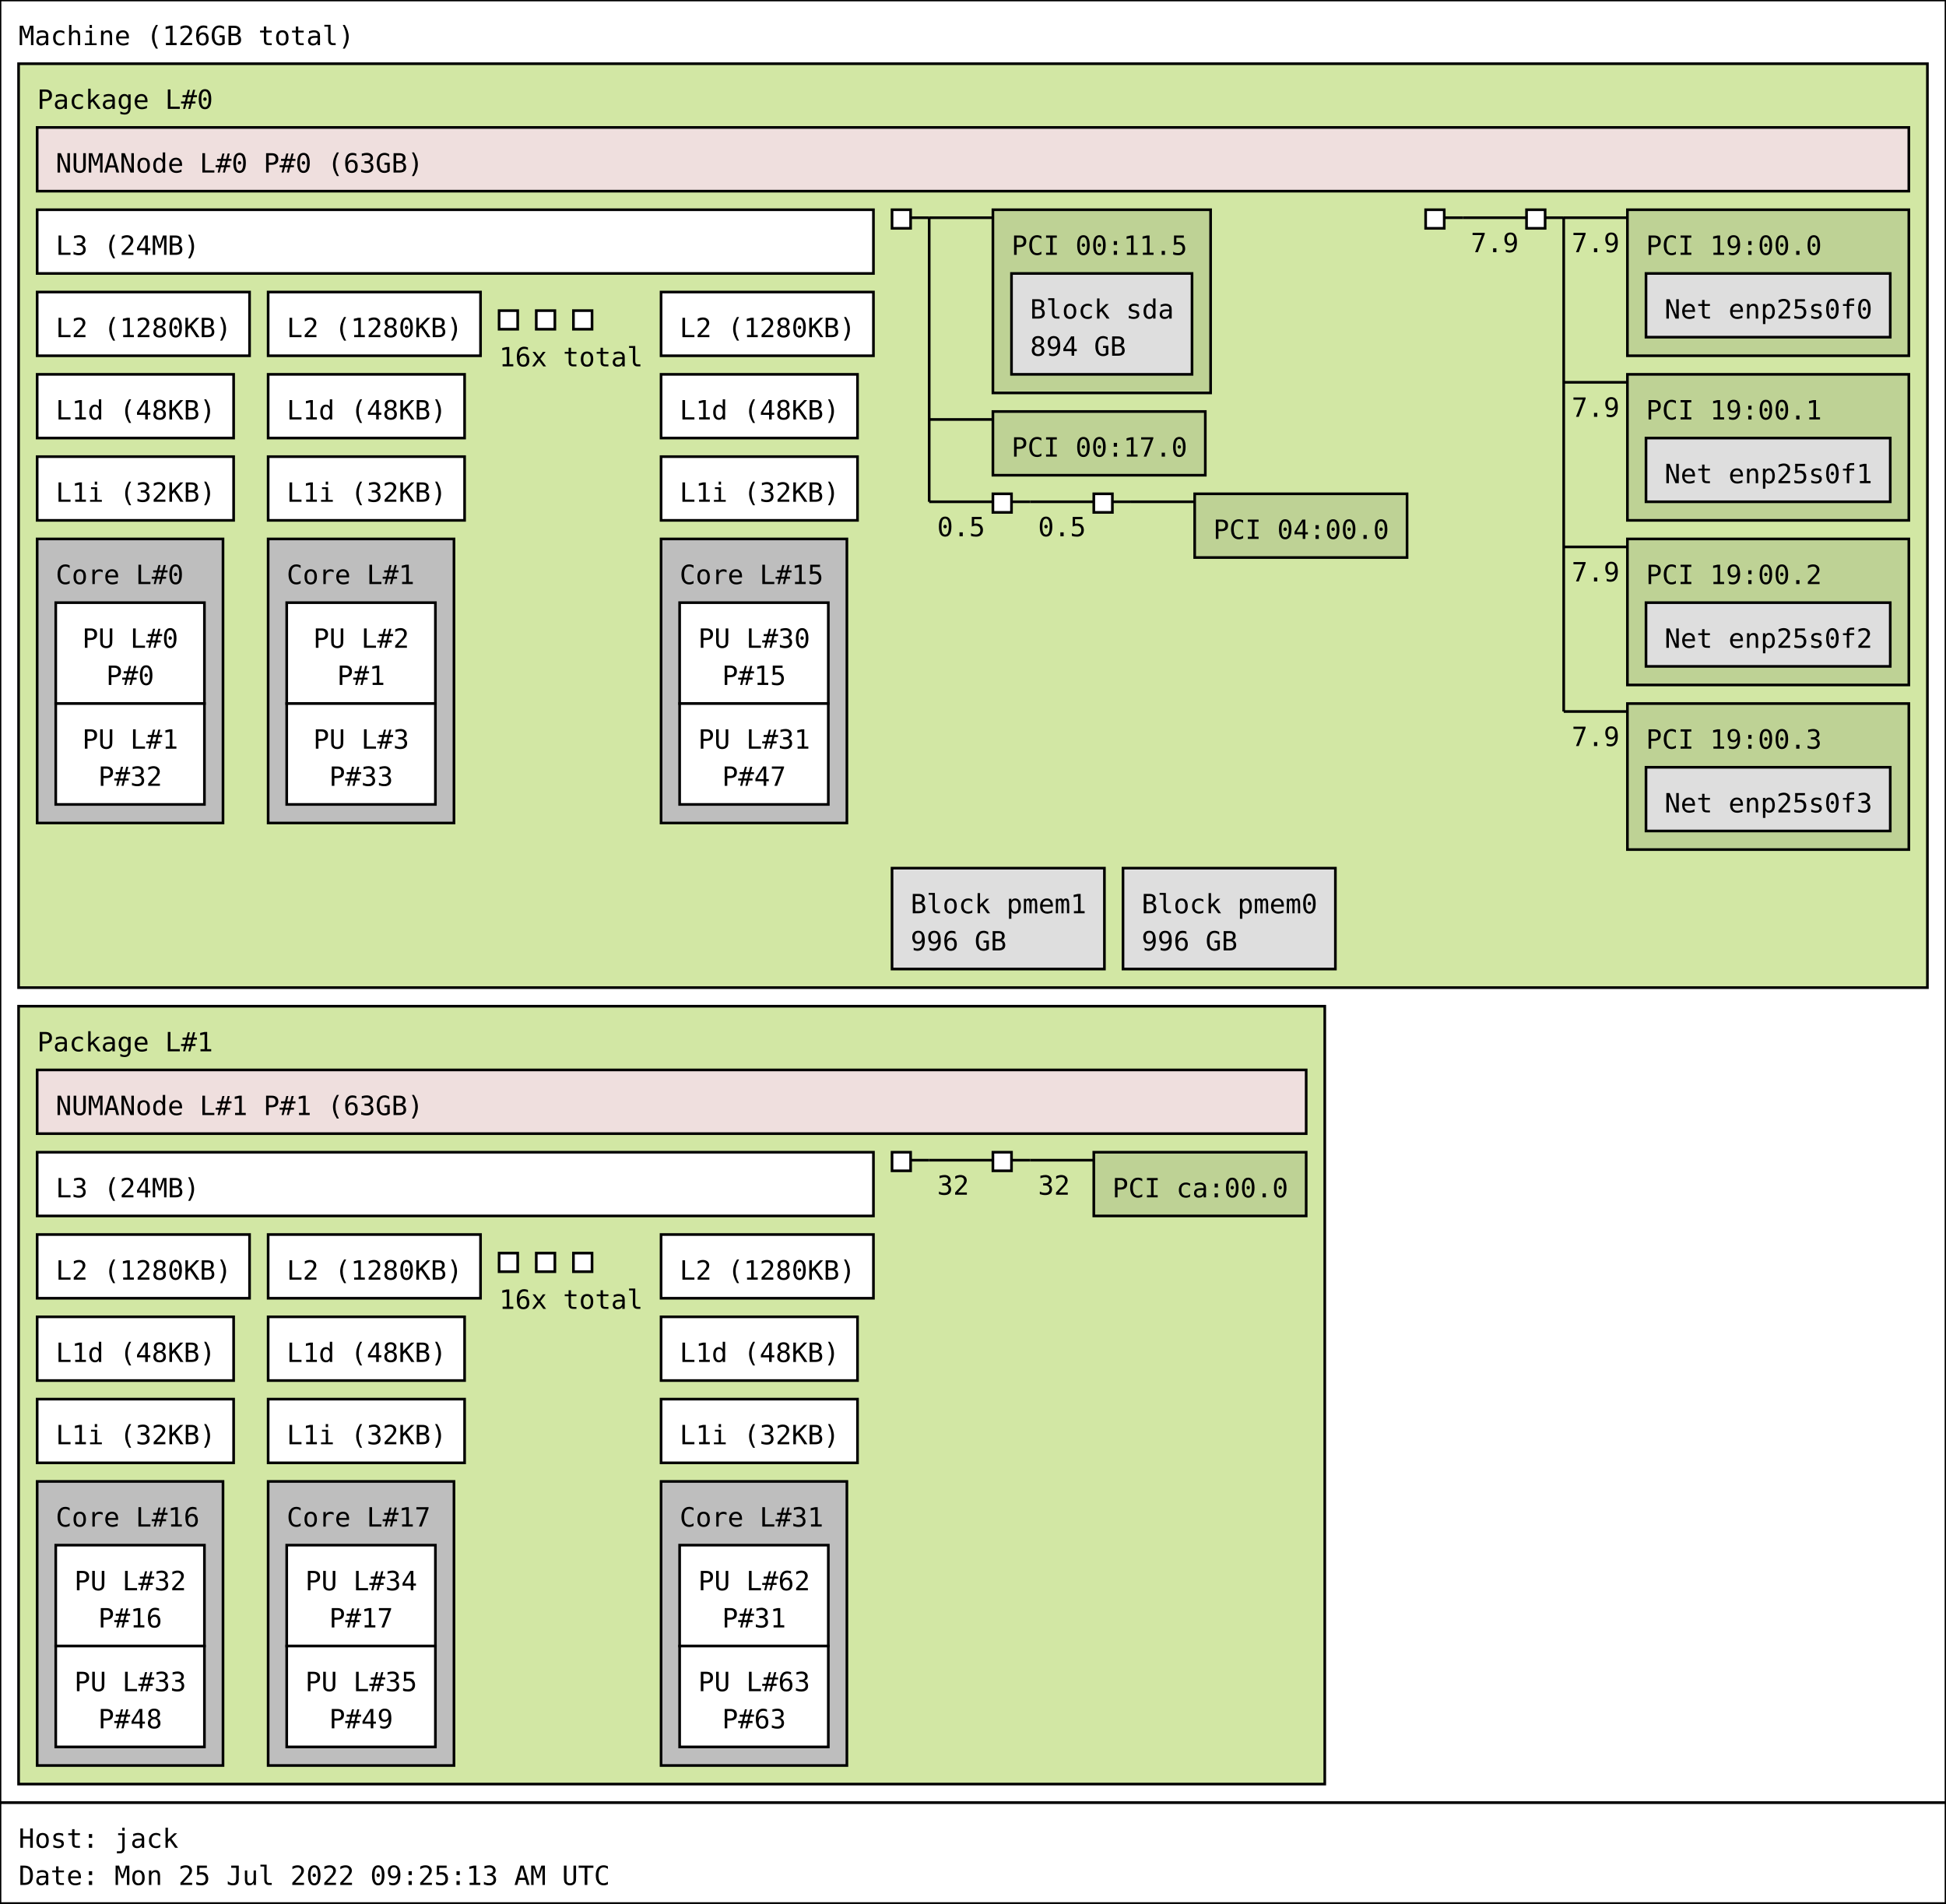
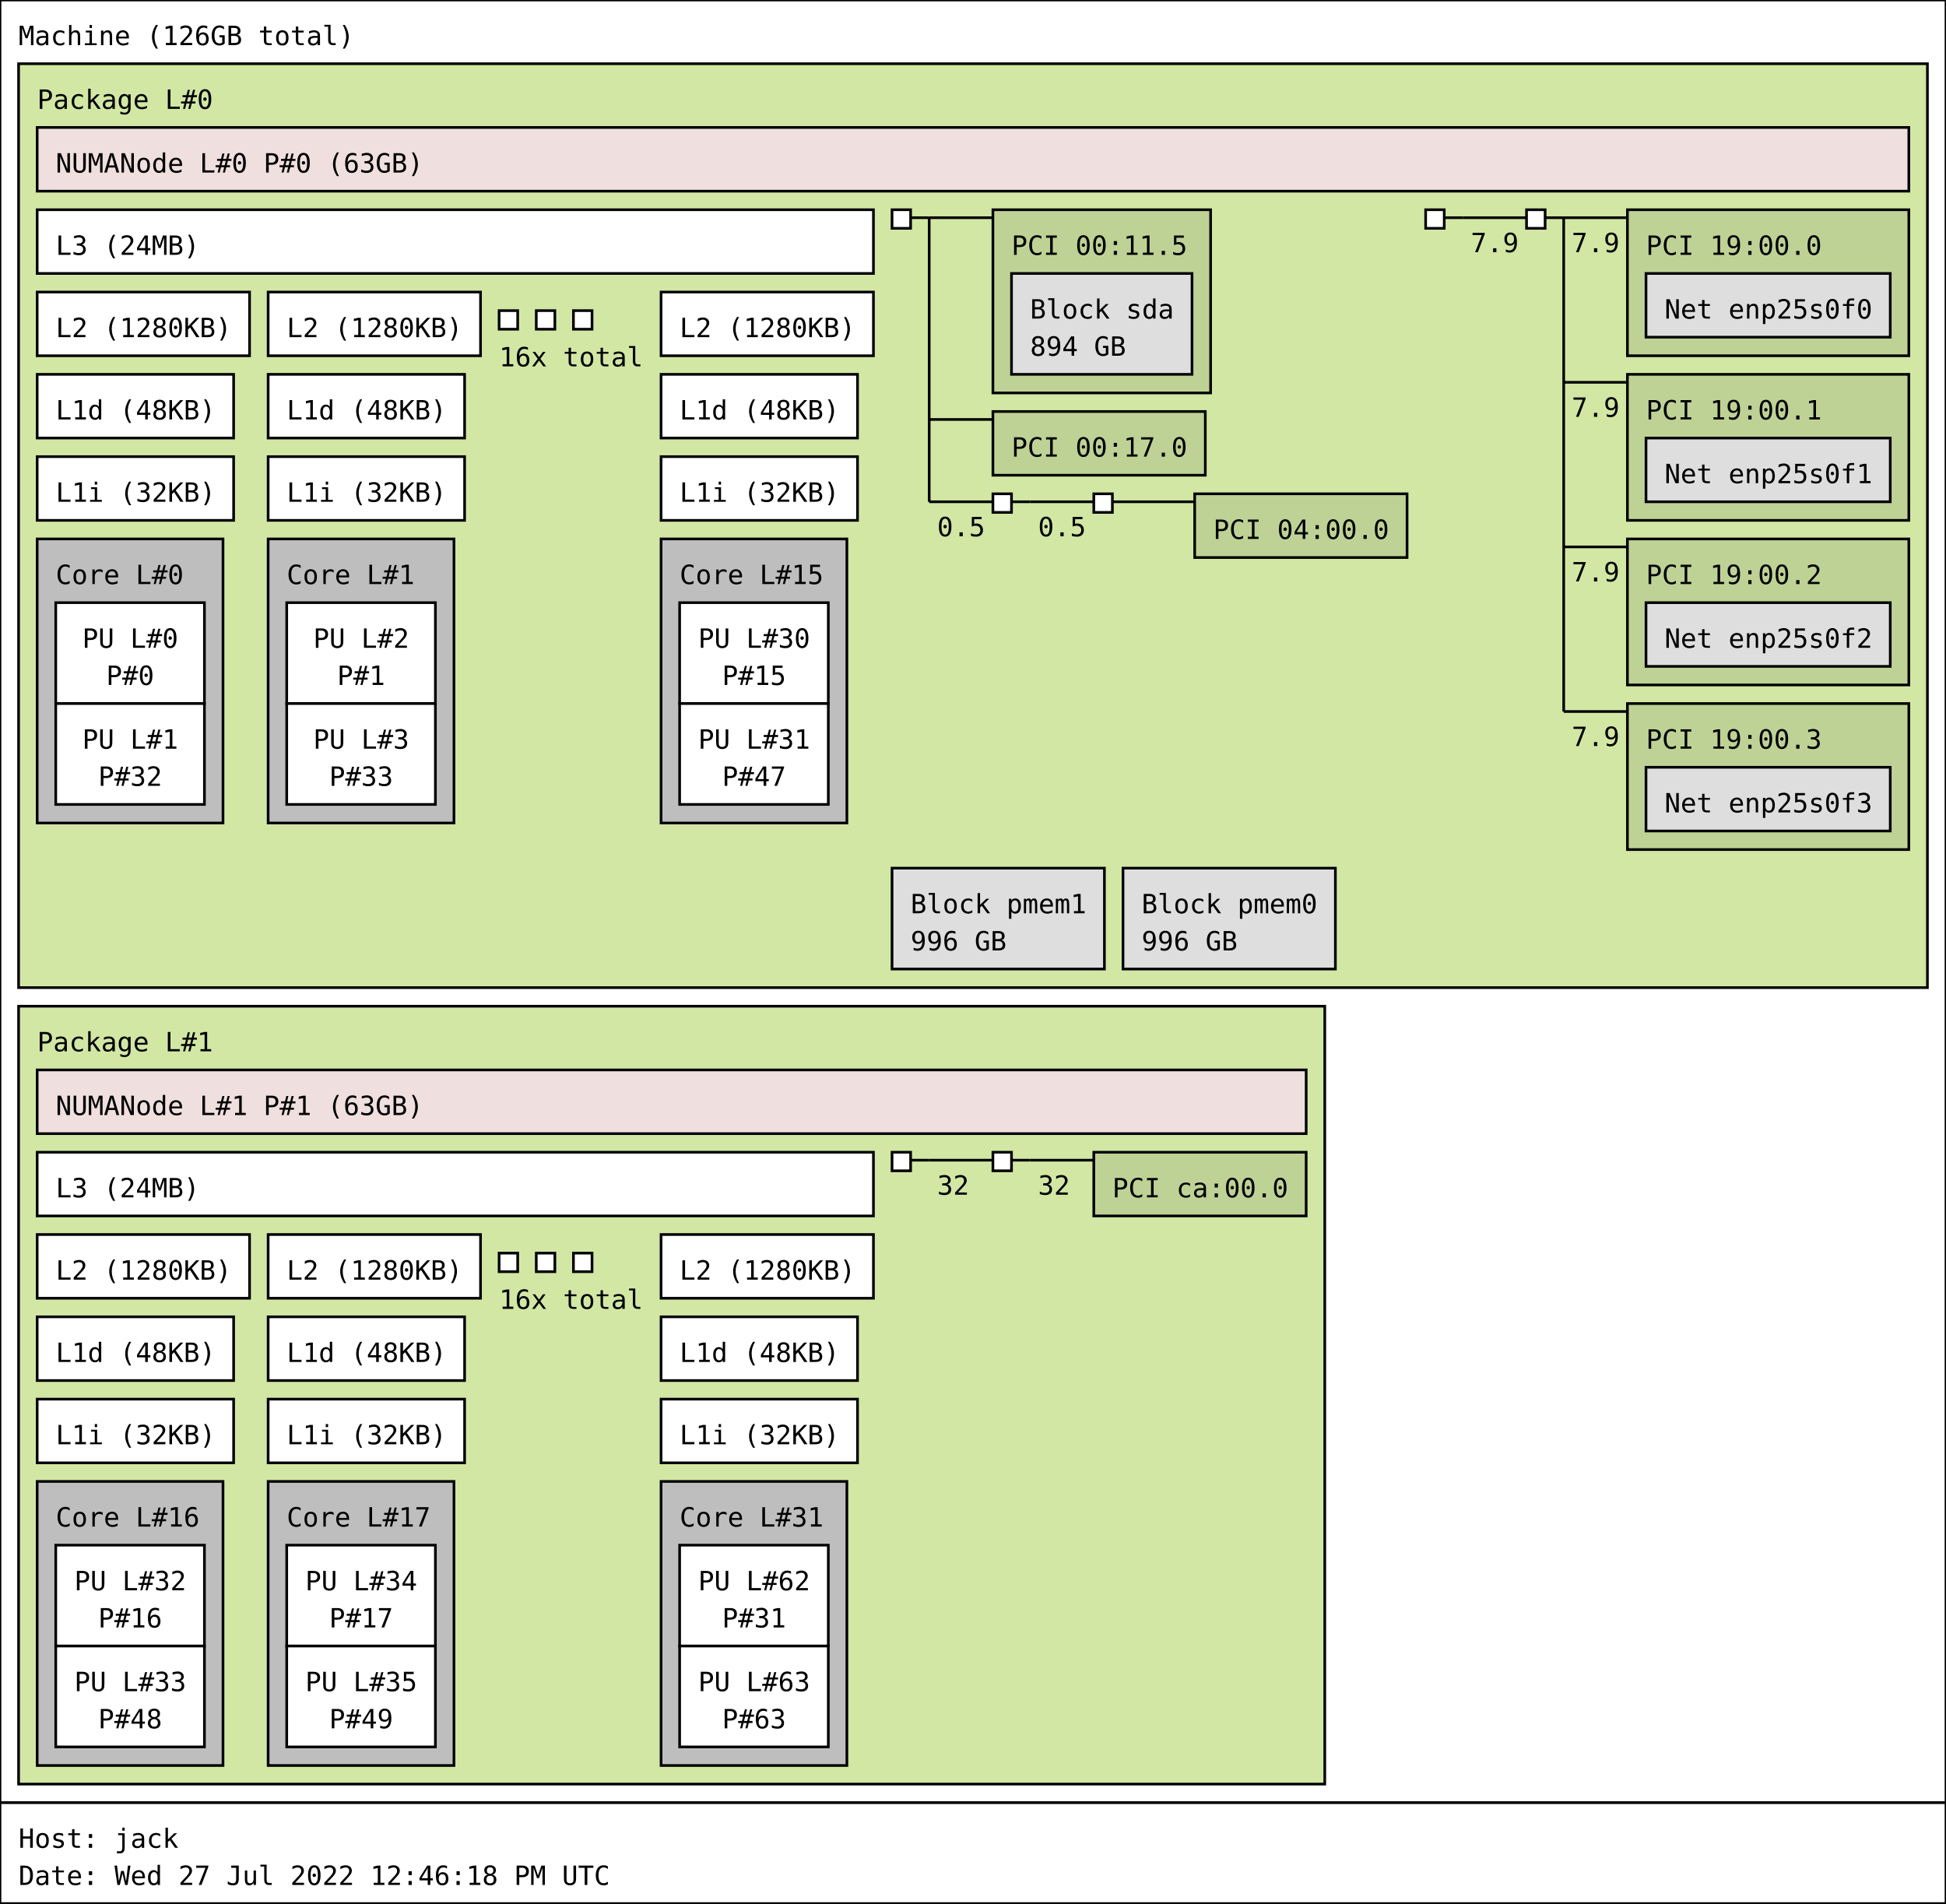
<svg xmlns="http://www.w3.org/2000/svg" width="733px" height="717px" viewBox="0 0 733px 717px" version="1.1">
  <rect id="Machine_0_rect" class="Machine" x="0" y="0" width="733" height="679" fill="rgb(255,255,255)" stroke="rgb(0,0,0)" stroke-width="1" />
  <text id="Machine_0_text" class="Machine" font-family="Monospace" x="7" y="17" fill="rgb(0,0,0)" font-size="10px">Machine (126GB total)</text>
  <rect id="Package_0_rect" class="Package" x="7" y="24" width="719" height="348" fill="rgb(210,231,164)" stroke="rgb(0,0,0)" stroke-width="1" />
  <text id="Package_0_text" class="Package" font-family="Monospace" x="14" y="41" fill="rgb(0,0,0)" font-size="10px">Package L#0</text>
  <rect id="L3_0_rect" class="L3" x="14" y="79" width="315" height="24" fill="rgb(255,255,255)" stroke="rgb(0,0,0)" stroke-width="1" />
  <text id="L3_0_text" class="L3" font-family="Monospace" x="21" y="96" fill="rgb(0,0,0)" font-size="10px">L3 (24MB)</text>
  <rect id="L2_0_rect" class="L2" x="14" y="110" width="80" height="24" fill="rgb(255,255,255)" stroke="rgb(0,0,0)" stroke-width="1" />
  <text id="L2_0_text" class="L2" font-family="Monospace" x="21" y="127" fill="rgb(0,0,0)" font-size="10px">L2 (1280KB)</text>
  <rect id="L1d_0_rect" class="L1d" x="14" y="141" width="74" height="24" fill="rgb(255,255,255)" stroke="rgb(0,0,0)" stroke-width="1" />
  <text id="L1d_0_text" class="L1d" font-family="Monospace" x="21" y="158" fill="rgb(0,0,0)" font-size="10px">L1d (48KB)</text>
  <rect id="L1i_0_rect" class="L1i" x="14" y="172" width="74" height="24" fill="rgb(255,255,255)" stroke="rgb(0,0,0)" stroke-width="1" />
  <text id="L1i_0_text" class="L1i" font-family="Monospace" x="21" y="189" fill="rgb(0,0,0)" font-size="10px">L1i (32KB)</text>
  <rect id="Core_0_rect" class="Core" x="14" y="203" width="70" height="107" fill="rgb(190,190,190)" stroke="rgb(0,0,0)" stroke-width="1" />
  <text id="Core_0_text" class="Core" font-family="Monospace" x="21" y="220" fill="rgb(0,0,0)" font-size="10px">Core L#0</text>
  <rect id="PU_0_rect" class="PU" x="21" y="227" width="56" height="38" fill="rgb(255,255,255)" stroke="rgb(0,0,0)" stroke-width="1" />
  <text id="PU_0_text" class="PU" font-family="Monospace" x="31" y="244" fill="rgb(0,0,0)" font-size="10px">PU L#0</text>
  <text id="PU_0_text_1" class="PU" font-family="Monospace" x="40" y="258" fill="rgb(0,0,0)" font-size="10px">P#0</text>
  <rect id="PU_1_rect" class="PU" x="21" y="265" width="56" height="38" fill="rgb(255,255,255)" stroke="rgb(0,0,0)" stroke-width="1" />
  <text id="PU_1_text" class="PU" font-family="Monospace" x="31" y="282" fill="rgb(0,0,0)" font-size="10px">PU L#1</text>
  <text id="PU_1_text_1" class="PU" font-family="Monospace" x="37" y="296" fill="rgb(0,0,0)" font-size="10px">P#32</text>
  <rect id="L2_1_rect" class="L2" x="101" y="110" width="80" height="24" fill="rgb(255,255,255)" stroke="rgb(0,0,0)" stroke-width="1" />
  <text id="L2_1_text" class="L2" font-family="Monospace" x="108" y="127" fill="rgb(0,0,0)" font-size="10px">L2 (1280KB)</text>
  <rect id="L1d_1_rect" class="L1d" x="101" y="141" width="74" height="24" fill="rgb(255,255,255)" stroke="rgb(0,0,0)" stroke-width="1" />
  <text id="L1d_1_text" class="L1d" font-family="Monospace" x="108" y="158" fill="rgb(0,0,0)" font-size="10px">L1d (48KB)</text>
  <rect id="L1i_1_rect" class="L1i" x="101" y="172" width="74" height="24" fill="rgb(255,255,255)" stroke="rgb(0,0,0)" stroke-width="1" />
  <text id="L1i_1_text" class="L1i" font-family="Monospace" x="108" y="189" fill="rgb(0,0,0)" font-size="10px">L1i (32KB)</text>
  <rect id="Core_1_rect" class="Core" x="101" y="203" width="70" height="107" fill="rgb(190,190,190)" stroke="rgb(0,0,0)" stroke-width="1" />
  <text id="Core_1_text" class="Core" font-family="Monospace" x="108" y="220" fill="rgb(0,0,0)" font-size="10px">Core L#1</text>
  <rect id="PU_2_rect" class="PU" x="108" y="227" width="56" height="38" fill="rgb(255,255,255)" stroke="rgb(0,0,0)" stroke-width="1" />
  <text id="PU_2_text" class="PU" font-family="Monospace" x="118" y="244" fill="rgb(0,0,0)" font-size="10px">PU L#2</text>
  <text id="PU_2_text_1" class="PU" font-family="Monospace" x="127" y="258" fill="rgb(0,0,0)" font-size="10px">P#1</text>
  <rect id="PU_3_rect" class="PU" x="108" y="265" width="56" height="38" fill="rgb(255,255,255)" stroke="rgb(0,0,0)" stroke-width="1" />
  <text id="PU_3_text" class="PU" font-family="Monospace" x="118" y="282" fill="rgb(0,0,0)" font-size="10px">PU L#3</text>
  <text id="PU_3_text_1" class="PU" font-family="Monospace" x="124" y="296" fill="rgb(0,0,0)" font-size="10px">P#33</text>
  <rect id="L2_2_rect" class="L2" x="188" y="117" width="7" height="7" fill="rgb(255,255,255)" stroke="rgb(0,0,0)" stroke-width="1" />
  <rect id="L2_2_rect" class="L2" x="202" y="117" width="7" height="7" fill="rgb(255,255,255)" stroke="rgb(0,0,0)" stroke-width="1" />
  <rect id="L2_2_rect" class="L2" x="216" y="117" width="7" height="7" fill="rgb(255,255,255)" stroke="rgb(0,0,0)" stroke-width="1" />
  <text id="L2_2_text" class="L2" font-family="Monospace" x="188" y="138" fill="rgb(0,0,0)" font-size="10px">16x total</text>
  <rect id="L2_15_rect" class="L2" x="249" y="110" width="80" height="24" fill="rgb(255,255,255)" stroke="rgb(0,0,0)" stroke-width="1" />
  <text id="L2_15_text" class="L2" font-family="Monospace" x="256" y="127" fill="rgb(0,0,0)" font-size="10px">L2 (1280KB)</text>
  <rect id="L1d_15_rect" class="L1d" x="249" y="141" width="74" height="24" fill="rgb(255,255,255)" stroke="rgb(0,0,0)" stroke-width="1" />
  <text id="L1d_15_text" class="L1d" font-family="Monospace" x="256" y="158" fill="rgb(0,0,0)" font-size="10px">L1d (48KB)</text>
  <rect id="L1i_15_rect" class="L1i" x="249" y="172" width="74" height="24" fill="rgb(255,255,255)" stroke="rgb(0,0,0)" stroke-width="1" />
  <text id="L1i_15_text" class="L1i" font-family="Monospace" x="256" y="189" fill="rgb(0,0,0)" font-size="10px">L1i (32KB)</text>
  <rect id="Core_15_rect" class="Core" x="249" y="203" width="70" height="107" fill="rgb(190,190,190)" stroke="rgb(0,0,0)" stroke-width="1" />
  <text id="Core_15_text" class="Core" font-family="Monospace" x="256" y="220" fill="rgb(0,0,0)" font-size="10px">Core L#15</text>
  <rect id="PU_30_rect" class="PU" x="256" y="227" width="56" height="38" fill="rgb(255,255,255)" stroke="rgb(0,0,0)" stroke-width="1" />
  <text id="PU_30_text" class="PU" font-family="Monospace" x="263" y="244" fill="rgb(0,0,0)" font-size="10px">PU L#30</text>
  <text id="PU_30_text_1" class="PU" font-family="Monospace" x="272" y="258" fill="rgb(0,0,0)" font-size="10px">P#15</text>
  <rect id="PU_31_rect" class="PU" x="256" y="265" width="56" height="38" fill="rgb(255,255,255)" stroke="rgb(0,0,0)" stroke-width="1" />
  <text id="PU_31_text" class="PU" font-family="Monospace" x="263" y="282" fill="rgb(0,0,0)" font-size="10px">PU L#31</text>
  <text id="PU_31_text_1" class="PU" font-family="Monospace" x="272" y="296" fill="rgb(0,0,0)" font-size="10px">P#47</text>
  <rect id="NUMANode_0_rect" class="NUMANode" x="14" y="48" width="705" height="24" fill="rgb(239,223,222)" stroke="rgb(0,0,0)" stroke-width="1" />
  <text id="NUMANode_0_text" class="NUMANode" font-family="Monospace" x="21" y="65" fill="rgb(0,0,0)" font-size="10px">NUMANode L#0 P#0 (63GB)</text>
  <rect id="HostBridge_0_rect" class="HostBridge" x="336" y="79" width="7" height="7" fill="rgb(255,255,255)" stroke="rgb(0,0,0)" stroke-width="1" />
  <line id="HostBridge_0_line" class="HostBridge" x1="343" y1="82" x2="350" y2="82" stroke="rgb(0,0,0)" stroke-width="1" />
  <line id="HostBridge_0_line_2" class="HostBridge" x1="350" y1="82" x2="374" y2="82" stroke="rgb(0,0,0)" stroke-width="1" />
  <line id="HostBridge_0_line_3" class="HostBridge" x1="350" y1="158" x2="374" y2="158" stroke="rgb(0,0,0)" stroke-width="1" />
  <line id="HostBridge_0_line_4" class="HostBridge" x1="350" y1="189" x2="374" y2="189" stroke="rgb(0,0,0)" stroke-width="1" />
  <text id="HostBridge_0_text_4" class="HostBridge" font-family="Monospace" x="353" y="202" fill="rgb(0,0,0)" font-size="10px">0.5</text>
  <line id="HostBridge_0_line_1" class="HostBridge" x1="350" y1="82" x2="350" y2="189" stroke="rgb(0,0,0)" stroke-width="1" />
  <rect id="PCI_0_rect" class="PCI" x="374" y="79" width="82" height="69" fill="rgb(190,210,149)" stroke="rgb(0,0,0)" stroke-width="1" />
  <text id="PCI_0_text" class="PCI" font-family="Monospace" x="381" y="96" fill="rgb(0,0,0)" font-size="10px">PCI 00:11.5</text>
  <rect id="Block_0_rect" class="Block" x="381" y="103" width="68" height="38" fill="rgb(222,222,222)" stroke="rgb(0,0,0)" stroke-width="1" />
  <text id="Block_0_text" class="Block" font-family="Monospace" x="388" y="120" fill="rgb(0,0,0)" font-size="10px">Block sda</text>
  <text id="Block_0_text_1" class="Block" font-family="Monospace" x="388" y="134" fill="rgb(0,0,0)" font-size="10px">894 GB</text>
  <rect id="PCI_1_rect" class="PCI" x="374" y="155" width="80" height="24" fill="rgb(190,210,149)" stroke="rgb(0,0,0)" stroke-width="1" />
  <text id="PCI_1_text" class="PCI" font-family="Monospace" x="381" y="172" fill="rgb(0,0,0)" font-size="10px">PCI 00:17.0</text>
  <rect id="PCIBridge_1_rect" class="PCIBridge" x="374" y="186" width="7" height="7" fill="rgb(255,255,255)" stroke="rgb(0,0,0)" stroke-width="1" />
  <line id="PCIBridge_1_line" class="PCIBridge" x1="381" y1="189" x2="388" y2="189" stroke="rgb(0,0,0)" stroke-width="1" />
  <line id="PCIBridge_1_line_2" class="PCIBridge" x1="388" y1="189" x2="412" y2="189" stroke="rgb(0,0,0)" stroke-width="1" />
  <text id="PCIBridge_1_text_2" class="PCIBridge" font-family="Monospace" x="391" y="202" fill="rgb(0,0,0)" font-size="10px">0.5</text>
  <line id="PCIBridge_1_line_1" class="PCIBridge" x1="388" y1="189" x2="388" y2="189" stroke="rgb(0,0,0)" stroke-width="1" />
  <rect id="PCIBridge_2_rect" class="PCIBridge" x="412" y="186" width="7" height="7" fill="rgb(255,255,255)" stroke="rgb(0,0,0)" stroke-width="1" />
  <line id="PCIBridge_2_line" class="PCIBridge" x1="419" y1="189" x2="426" y2="189" stroke="rgb(0,0,0)" stroke-width="1" />
  <line id="PCIBridge_2_line_2" class="PCIBridge" x1="426" y1="189" x2="450" y2="189" stroke="rgb(0,0,0)" stroke-width="1" />
  <line id="PCIBridge_2_line_1" class="PCIBridge" x1="426" y1="189" x2="426" y2="189" stroke="rgb(0,0,0)" stroke-width="1" />
  <rect id="PCI_2_rect" class="PCI" x="450" y="186" width="80" height="24" fill="rgb(190,210,149)" stroke="rgb(0,0,0)" stroke-width="1" />
  <text id="PCI_2_text" class="PCI" font-family="Monospace" x="457" y="203" fill="rgb(0,0,0)" font-size="10px">PCI 04:00.0</text>
  <rect id="HostBridge_3_rect" class="HostBridge" x="537" y="79" width="7" height="7" fill="rgb(255,255,255)" stroke="rgb(0,0,0)" stroke-width="1" />
  <line id="HostBridge_3_line" class="HostBridge" x1="544" y1="82" x2="551" y2="82" stroke="rgb(0,0,0)" stroke-width="1" />
  <line id="HostBridge_3_line_2" class="HostBridge" x1="551" y1="82" x2="575" y2="82" stroke="rgb(0,0,0)" stroke-width="1" />
  <text id="HostBridge_3_text_2" class="HostBridge" font-family="Monospace" x="554" y="95" fill="rgb(0,0,0)" font-size="10px">7.9</text>
  <line id="HostBridge_3_line_1" class="HostBridge" x1="551" y1="82" x2="551" y2="82" stroke="rgb(0,0,0)" stroke-width="1" />
  <rect id="PCIBridge_4_rect" class="PCIBridge" x="575" y="79" width="7" height="7" fill="rgb(255,255,255)" stroke="rgb(0,0,0)" stroke-width="1" />
  <line id="PCIBridge_4_line" class="PCIBridge" x1="582" y1="82" x2="589" y2="82" stroke="rgb(0,0,0)" stroke-width="1" />
  <line id="PCIBridge_4_line_2" class="PCIBridge" x1="589" y1="82" x2="613" y2="82" stroke="rgb(0,0,0)" stroke-width="1" />
  <text id="PCIBridge_4_text_2" class="PCIBridge" font-family="Monospace" x="592" y="95" fill="rgb(0,0,0)" font-size="10px">7.9</text>
  <line id="PCIBridge_4_line_3" class="PCIBridge" x1="589" y1="144" x2="613" y2="144" stroke="rgb(0,0,0)" stroke-width="1" />
  <text id="PCIBridge_4_text_3" class="PCIBridge" font-family="Monospace" x="592" y="157" fill="rgb(0,0,0)" font-size="10px">7.9</text>
  <line id="PCIBridge_4_line_4" class="PCIBridge" x1="589" y1="206" x2="613" y2="206" stroke="rgb(0,0,0)" stroke-width="1" />
  <text id="PCIBridge_4_text_4" class="PCIBridge" font-family="Monospace" x="592" y="219" fill="rgb(0,0,0)" font-size="10px">7.9</text>
  <line id="PCIBridge_4_line_5" class="PCIBridge" x1="589" y1="268" x2="613" y2="268" stroke="rgb(0,0,0)" stroke-width="1" />
  <text id="PCIBridge_4_text_5" class="PCIBridge" font-family="Monospace" x="592" y="281" fill="rgb(0,0,0)" font-size="10px">7.9</text>
  <line id="PCIBridge_4_line_1" class="PCIBridge" x1="589" y1="82" x2="589" y2="268" stroke="rgb(0,0,0)" stroke-width="1" />
  <rect id="PCI_3_rect" class="PCI" x="613" y="79" width="106" height="55" fill="rgb(190,210,149)" stroke="rgb(0,0,0)" stroke-width="1" />
  <text id="PCI_3_text" class="PCI" font-family="Monospace" x="620" y="96" fill="rgb(0,0,0)" font-size="10px">PCI 19:00.0</text>
  <rect id="Net_1_rect" class="Net" x="620" y="103" width="92" height="24" fill="rgb(222,222,222)" stroke="rgb(0,0,0)" stroke-width="1" />
  <text id="Net_1_text" class="Net" font-family="Monospace" x="627" y="120" fill="rgb(0,0,0)" font-size="10px">Net enp25s0f0</text>
  <rect id="PCI_4_rect" class="PCI" x="613" y="141" width="106" height="55" fill="rgb(190,210,149)" stroke="rgb(0,0,0)" stroke-width="1" />
  <text id="PCI_4_text" class="PCI" font-family="Monospace" x="620" y="158" fill="rgb(0,0,0)" font-size="10px">PCI 19:00.1</text>
  <rect id="Net_2_rect" class="Net" x="620" y="165" width="92" height="24" fill="rgb(222,222,222)" stroke="rgb(0,0,0)" stroke-width="1" />
  <text id="Net_2_text" class="Net" font-family="Monospace" x="627" y="182" fill="rgb(0,0,0)" font-size="10px">Net enp25s0f1</text>
  <rect id="PCI_5_rect" class="PCI" x="613" y="203" width="106" height="55" fill="rgb(190,210,149)" stroke="rgb(0,0,0)" stroke-width="1" />
  <text id="PCI_5_text" class="PCI" font-family="Monospace" x="620" y="220" fill="rgb(0,0,0)" font-size="10px">PCI 19:00.2</text>
  <rect id="Net_3_rect" class="Net" x="620" y="227" width="92" height="24" fill="rgb(222,222,222)" stroke="rgb(0,0,0)" stroke-width="1" />
  <text id="Net_3_text" class="Net" font-family="Monospace" x="627" y="244" fill="rgb(0,0,0)" font-size="10px">Net enp25s0f2</text>
  <rect id="PCI_6_rect" class="PCI" x="613" y="265" width="106" height="55" fill="rgb(190,210,149)" stroke="rgb(0,0,0)" stroke-width="1" />
  <text id="PCI_6_text" class="PCI" font-family="Monospace" x="620" y="282" fill="rgb(0,0,0)" font-size="10px">PCI 19:00.3</text>
  <rect id="Net_4_rect" class="Net" x="620" y="289" width="92" height="24" fill="rgb(222,222,222)" stroke="rgb(0,0,0)" stroke-width="1" />
  <text id="Net_4_text" class="Net" font-family="Monospace" x="627" y="306" fill="rgb(0,0,0)" font-size="10px">Net enp25s0f3</text>
  <rect id="Block_5_rect" class="Block" x="336" y="327" width="80" height="38" fill="rgb(222,222,222)" stroke="rgb(0,0,0)" stroke-width="1" />
  <text id="Block_5_text" class="Block" font-family="Monospace" x="343" y="344" fill="rgb(0,0,0)" font-size="10px">Block pmem1</text>
  <text id="Block_5_text_1" class="Block" font-family="Monospace" x="343" y="358" fill="rgb(0,0,0)" font-size="10px">996 GB</text>
  <rect id="Block_6_rect" class="Block" x="423" y="327" width="80" height="38" fill="rgb(222,222,222)" stroke="rgb(0,0,0)" stroke-width="1" />
  <text id="Block_6_text" class="Block" font-family="Monospace" x="430" y="344" fill="rgb(0,0,0)" font-size="10px">Block pmem0</text>
  <text id="Block_6_text_1" class="Block" font-family="Monospace" x="430" y="358" fill="rgb(0,0,0)" font-size="10px">996 GB</text>
  <rect id="Package_1_rect" class="Package" x="7" y="379" width="492" height="293" fill="rgb(210,231,164)" stroke="rgb(0,0,0)" stroke-width="1" />
  <text id="Package_1_text" class="Package" font-family="Monospace" x="14" y="396" fill="rgb(0,0,0)" font-size="10px">Package L#1</text>
  <rect id="L3_1_rect" class="L3" x="14" y="434" width="315" height="24" fill="rgb(255,255,255)" stroke="rgb(0,0,0)" stroke-width="1" />
  <text id="L3_1_text" class="L3" font-family="Monospace" x="21" y="451" fill="rgb(0,0,0)" font-size="10px">L3 (24MB)</text>
  <rect id="L2_16_rect" class="L2" x="14" y="465" width="80" height="24" fill="rgb(255,255,255)" stroke="rgb(0,0,0)" stroke-width="1" />
  <text id="L2_16_text" class="L2" font-family="Monospace" x="21" y="482" fill="rgb(0,0,0)" font-size="10px">L2 (1280KB)</text>
  <rect id="L1d_16_rect" class="L1d" x="14" y="496" width="74" height="24" fill="rgb(255,255,255)" stroke="rgb(0,0,0)" stroke-width="1" />
  <text id="L1d_16_text" class="L1d" font-family="Monospace" x="21" y="513" fill="rgb(0,0,0)" font-size="10px">L1d (48KB)</text>
  <rect id="L1i_16_rect" class="L1i" x="14" y="527" width="74" height="24" fill="rgb(255,255,255)" stroke="rgb(0,0,0)" stroke-width="1" />
  <text id="L1i_16_text" class="L1i" font-family="Monospace" x="21" y="544" fill="rgb(0,0,0)" font-size="10px">L1i (32KB)</text>
  <rect id="Core_16_rect" class="Core" x="14" y="558" width="70" height="107" fill="rgb(190,190,190)" stroke="rgb(0,0,0)" stroke-width="1" />
  <text id="Core_16_text" class="Core" font-family="Monospace" x="21" y="575" fill="rgb(0,0,0)" font-size="10px">Core L#16</text>
  <rect id="PU_32_rect" class="PU" x="21" y="582" width="56" height="38" fill="rgb(255,255,255)" stroke="rgb(0,0,0)" stroke-width="1" />
  <text id="PU_32_text" class="PU" font-family="Monospace" x="28" y="599" fill="rgb(0,0,0)" font-size="10px">PU L#32</text>
  <text id="PU_32_text_1" class="PU" font-family="Monospace" x="37" y="613" fill="rgb(0,0,0)" font-size="10px">P#16</text>
  <rect id="PU_33_rect" class="PU" x="21" y="620" width="56" height="38" fill="rgb(255,255,255)" stroke="rgb(0,0,0)" stroke-width="1" />
  <text id="PU_33_text" class="PU" font-family="Monospace" x="28" y="637" fill="rgb(0,0,0)" font-size="10px">PU L#33</text>
  <text id="PU_33_text_1" class="PU" font-family="Monospace" x="37" y="651" fill="rgb(0,0,0)" font-size="10px">P#48</text>
  <rect id="L2_17_rect" class="L2" x="101" y="465" width="80" height="24" fill="rgb(255,255,255)" stroke="rgb(0,0,0)" stroke-width="1" />
  <text id="L2_17_text" class="L2" font-family="Monospace" x="108" y="482" fill="rgb(0,0,0)" font-size="10px">L2 (1280KB)</text>
  <rect id="L1d_17_rect" class="L1d" x="101" y="496" width="74" height="24" fill="rgb(255,255,255)" stroke="rgb(0,0,0)" stroke-width="1" />
  <text id="L1d_17_text" class="L1d" font-family="Monospace" x="108" y="513" fill="rgb(0,0,0)" font-size="10px">L1d (48KB)</text>
  <rect id="L1i_17_rect" class="L1i" x="101" y="527" width="74" height="24" fill="rgb(255,255,255)" stroke="rgb(0,0,0)" stroke-width="1" />
  <text id="L1i_17_text" class="L1i" font-family="Monospace" x="108" y="544" fill="rgb(0,0,0)" font-size="10px">L1i (32KB)</text>
  <rect id="Core_17_rect" class="Core" x="101" y="558" width="70" height="107" fill="rgb(190,190,190)" stroke="rgb(0,0,0)" stroke-width="1" />
  <text id="Core_17_text" class="Core" font-family="Monospace" x="108" y="575" fill="rgb(0,0,0)" font-size="10px">Core L#17</text>
  <rect id="PU_34_rect" class="PU" x="108" y="582" width="56" height="38" fill="rgb(255,255,255)" stroke="rgb(0,0,0)" stroke-width="1" />
  <text id="PU_34_text" class="PU" font-family="Monospace" x="115" y="599" fill="rgb(0,0,0)" font-size="10px">PU L#34</text>
  <text id="PU_34_text_1" class="PU" font-family="Monospace" x="124" y="613" fill="rgb(0,0,0)" font-size="10px">P#17</text>
  <rect id="PU_35_rect" class="PU" x="108" y="620" width="56" height="38" fill="rgb(255,255,255)" stroke="rgb(0,0,0)" stroke-width="1" />
  <text id="PU_35_text" class="PU" font-family="Monospace" x="115" y="637" fill="rgb(0,0,0)" font-size="10px">PU L#35</text>
  <text id="PU_35_text_1" class="PU" font-family="Monospace" x="124" y="651" fill="rgb(0,0,0)" font-size="10px">P#49</text>
  <rect id="L2_18_rect" class="L2" x="188" y="472" width="7" height="7" fill="rgb(255,255,255)" stroke="rgb(0,0,0)" stroke-width="1" />
  <rect id="L2_18_rect" class="L2" x="202" y="472" width="7" height="7" fill="rgb(255,255,255)" stroke="rgb(0,0,0)" stroke-width="1" />
  <rect id="L2_18_rect" class="L2" x="216" y="472" width="7" height="7" fill="rgb(255,255,255)" stroke="rgb(0,0,0)" stroke-width="1" />
  <text id="L2_18_text" class="L2" font-family="Monospace" x="188" y="493" fill="rgb(0,0,0)" font-size="10px">16x total</text>
  <rect id="L2_31_rect" class="L2" x="249" y="465" width="80" height="24" fill="rgb(255,255,255)" stroke="rgb(0,0,0)" stroke-width="1" />
  <text id="L2_31_text" class="L2" font-family="Monospace" x="256" y="482" fill="rgb(0,0,0)" font-size="10px">L2 (1280KB)</text>
  <rect id="L1d_31_rect" class="L1d" x="249" y="496" width="74" height="24" fill="rgb(255,255,255)" stroke="rgb(0,0,0)" stroke-width="1" />
  <text id="L1d_31_text" class="L1d" font-family="Monospace" x="256" y="513" fill="rgb(0,0,0)" font-size="10px">L1d (48KB)</text>
  <rect id="L1i_31_rect" class="L1i" x="249" y="527" width="74" height="24" fill="rgb(255,255,255)" stroke="rgb(0,0,0)" stroke-width="1" />
  <text id="L1i_31_text" class="L1i" font-family="Monospace" x="256" y="544" fill="rgb(0,0,0)" font-size="10px">L1i (32KB)</text>
  <rect id="Core_31_rect" class="Core" x="249" y="558" width="70" height="107" fill="rgb(190,190,190)" stroke="rgb(0,0,0)" stroke-width="1" />
  <text id="Core_31_text" class="Core" font-family="Monospace" x="256" y="575" fill="rgb(0,0,0)" font-size="10px">Core L#31</text>
  <rect id="PU_62_rect" class="PU" x="256" y="582" width="56" height="38" fill="rgb(255,255,255)" stroke="rgb(0,0,0)" stroke-width="1" />
  <text id="PU_62_text" class="PU" font-family="Monospace" x="263" y="599" fill="rgb(0,0,0)" font-size="10px">PU L#62</text>
  <text id="PU_62_text_1" class="PU" font-family="Monospace" x="272" y="613" fill="rgb(0,0,0)" font-size="10px">P#31</text>
  <rect id="PU_63_rect" class="PU" x="256" y="620" width="56" height="38" fill="rgb(255,255,255)" stroke="rgb(0,0,0)" stroke-width="1" />
  <text id="PU_63_text" class="PU" font-family="Monospace" x="263" y="637" fill="rgb(0,0,0)" font-size="10px">PU L#63</text>
  <text id="PU_63_text_1" class="PU" font-family="Monospace" x="272" y="651" fill="rgb(0,0,0)" font-size="10px">P#63</text>
  <rect id="NUMANode_1_rect" class="NUMANode" x="14" y="403" width="478" height="24" fill="rgb(239,223,222)" stroke="rgb(0,0,0)" stroke-width="1" />
  <text id="NUMANode_1_text" class="NUMANode" font-family="Monospace" x="21" y="420" fill="rgb(0,0,0)" font-size="10px">NUMANode L#1 P#1 (63GB)</text>
  <rect id="HostBridge_5_rect" class="HostBridge" x="336" y="434" width="7" height="7" fill="rgb(255,255,255)" stroke="rgb(0,0,0)" stroke-width="1" />
  <line id="HostBridge_5_line" class="HostBridge" x1="343" y1="437" x2="350" y2="437" stroke="rgb(0,0,0)" stroke-width="1" />
  <line id="HostBridge_5_line_2" class="HostBridge" x1="350" y1="437" x2="374" y2="437" stroke="rgb(0,0,0)" stroke-width="1" />
  <text id="HostBridge_5_text_2" class="HostBridge" font-family="Monospace" x="353" y="450" fill="rgb(0,0,0)" font-size="10px">32</text>
  <line id="HostBridge_5_line_1" class="HostBridge" x1="350" y1="437" x2="350" y2="437" stroke="rgb(0,0,0)" stroke-width="1" />
  <rect id="PCIBridge_6_rect" class="PCIBridge" x="374" y="434" width="7" height="7" fill="rgb(255,255,255)" stroke="rgb(0,0,0)" stroke-width="1" />
  <line id="PCIBridge_6_line" class="PCIBridge" x1="381" y1="437" x2="388" y2="437" stroke="rgb(0,0,0)" stroke-width="1" />
  <line id="PCIBridge_6_line_2" class="PCIBridge" x1="388" y1="437" x2="412" y2="437" stroke="rgb(0,0,0)" stroke-width="1" />
  <text id="PCIBridge_6_text_2" class="PCIBridge" font-family="Monospace" x="391" y="450" fill="rgb(0,0,0)" font-size="10px">32</text>
  <line id="PCIBridge_6_line_1" class="PCIBridge" x1="388" y1="437" x2="388" y2="437" stroke="rgb(0,0,0)" stroke-width="1" />
  <rect id="PCI_7_rect" class="PCI" x="412" y="434" width="80" height="24" fill="rgb(190,210,149)" stroke="rgb(0,0,0)" stroke-width="1" />
  <text id="PCI_7_text" class="PCI" font-family="Monospace" x="419" y="451" fill="rgb(0,0,0)" font-size="10px">PCI ca:00.0</text>
  <rect id="anon_rect" x="0" y="679" width="733" height="38" fill="rgb(255,255,255)" stroke="rgb(0,0,0)" stroke-width="1" />
  <text id="anon_text" font-family="Monospace" x="7" y="696" fill="rgb(0,0,0)" font-size="10px">Host: jack</text>
-   <text id="anon_text_1" font-family="Monospace" x="7" y="710" fill="rgb(0,0,0)" font-size="10px">Date: Mon 25 Jul 2022 09:25:13 AM UTC</text>
+   <text id="anon_text_1" font-family="Monospace" x="7" y="710" fill="rgb(0,0,0)" font-size="10px">Date: Wed 27 Jul 2022 12:46:18 PM UTC</text>
</svg>
